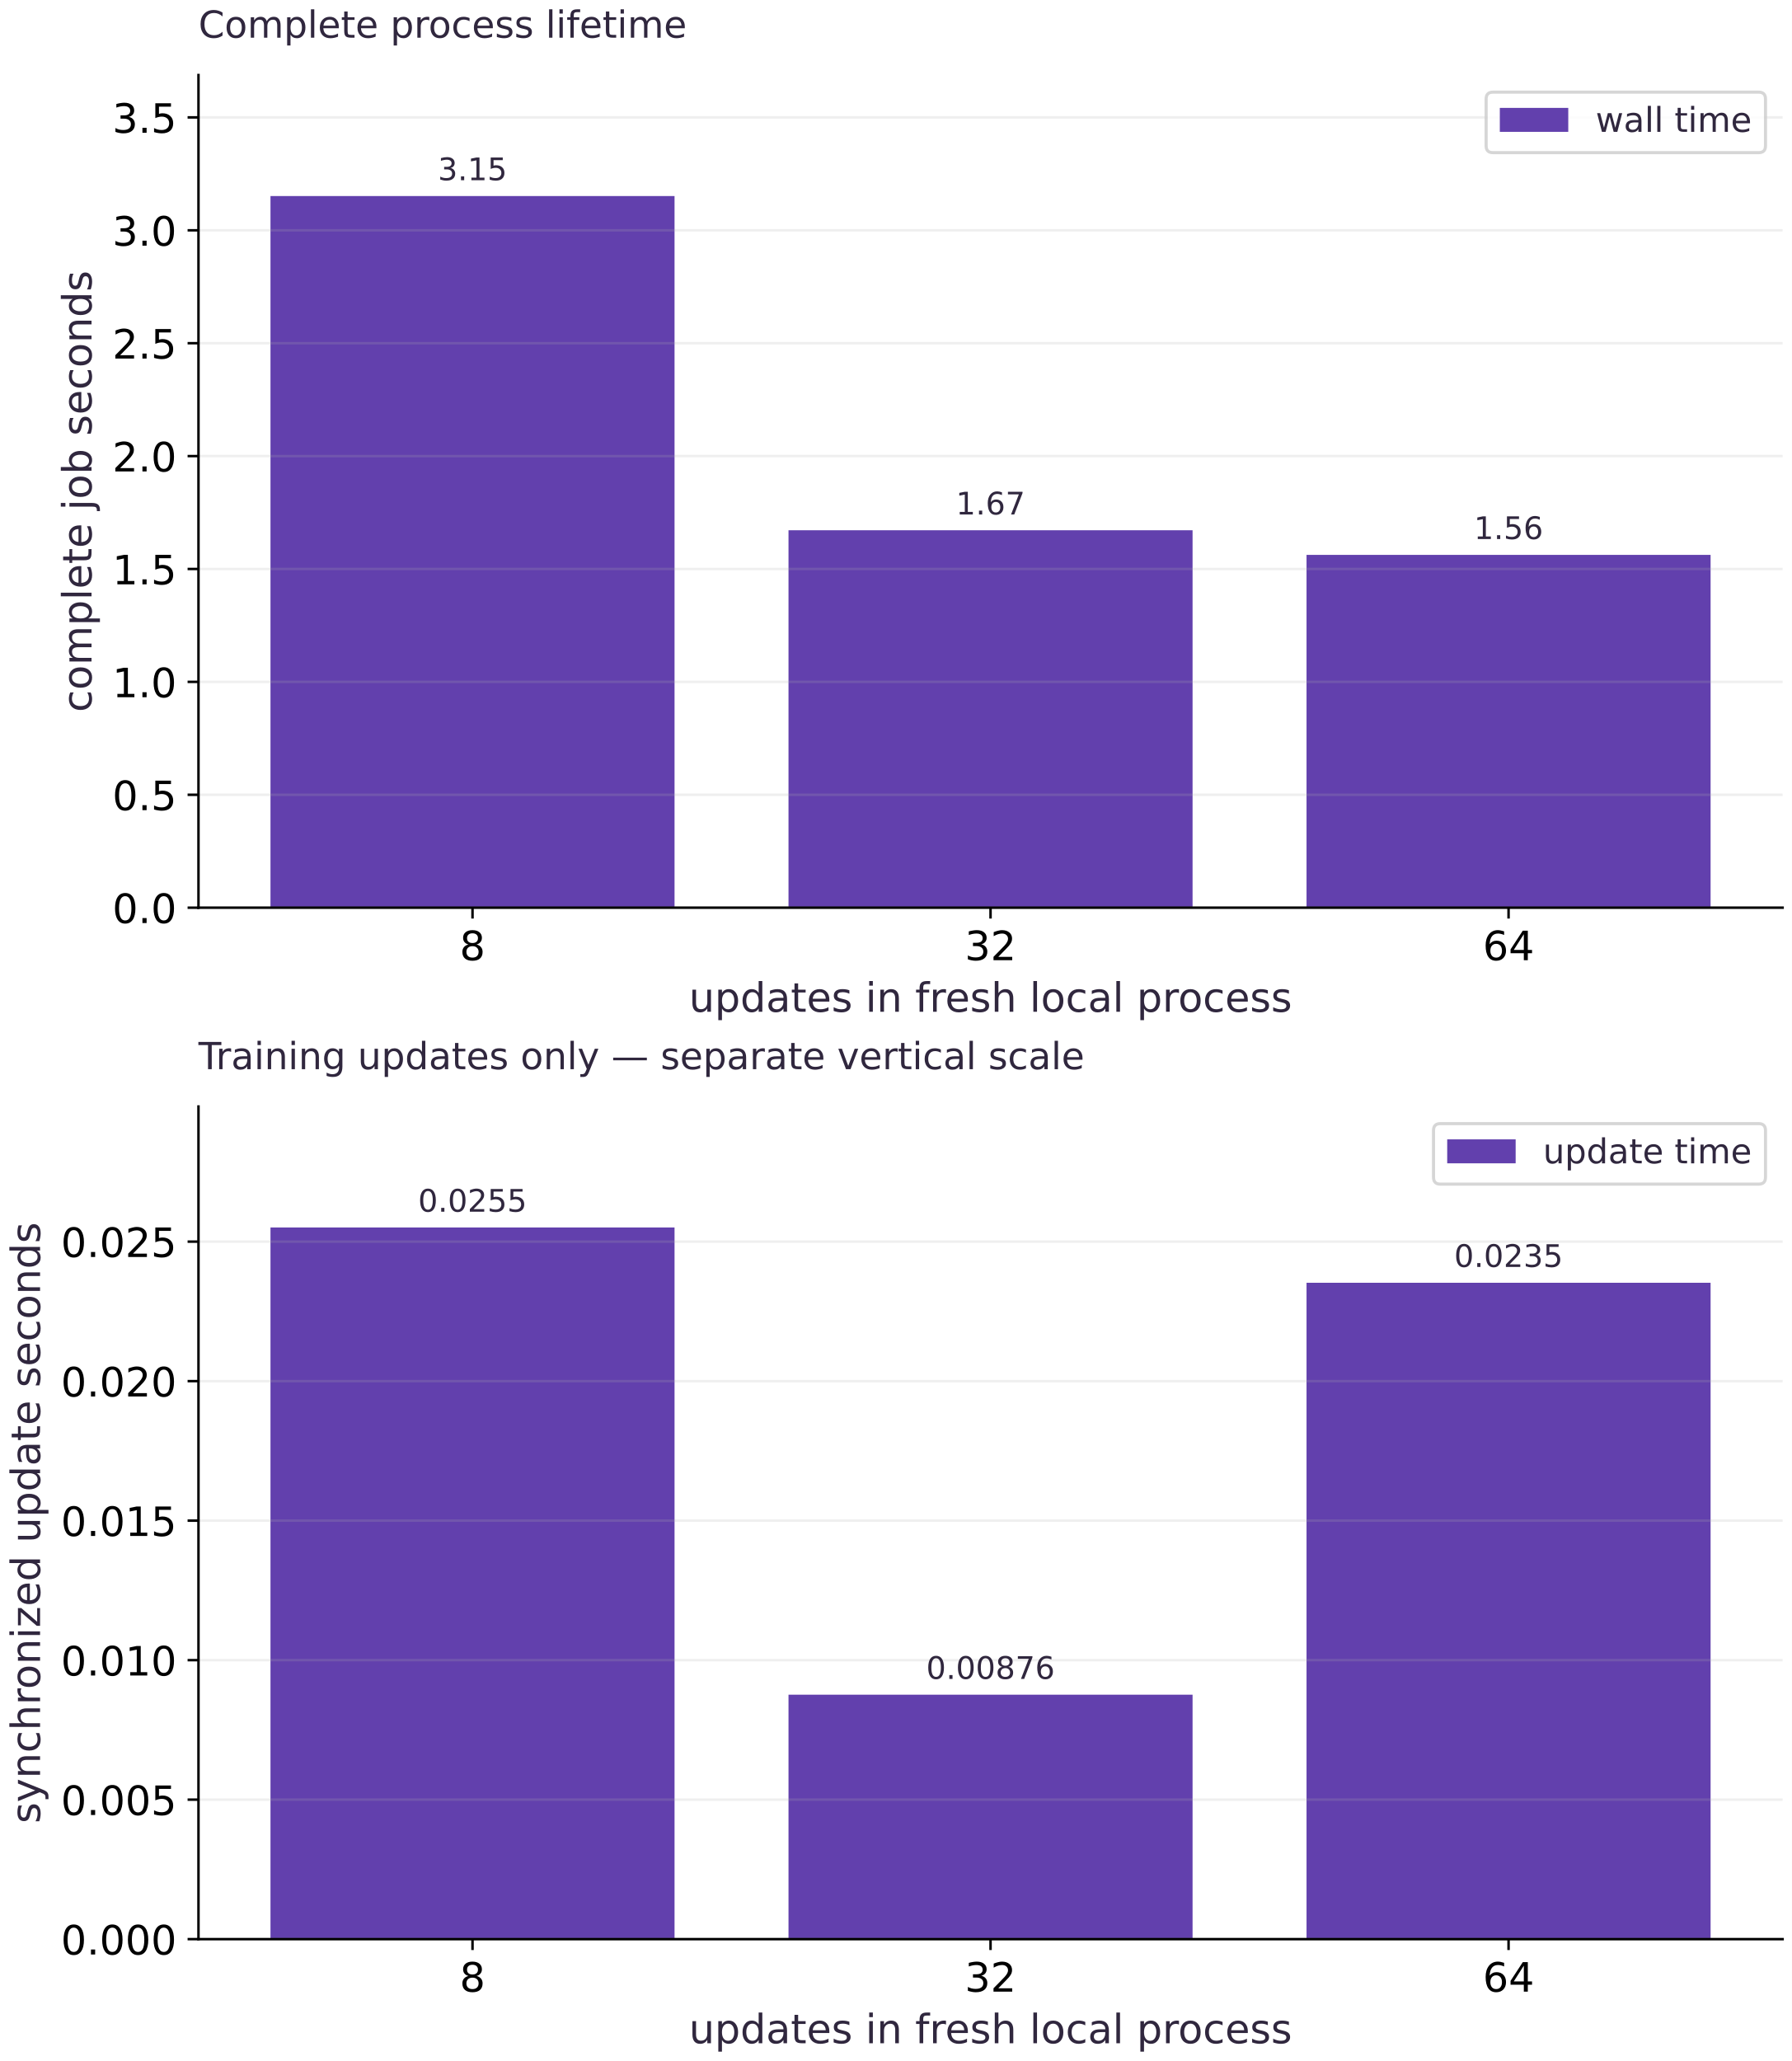
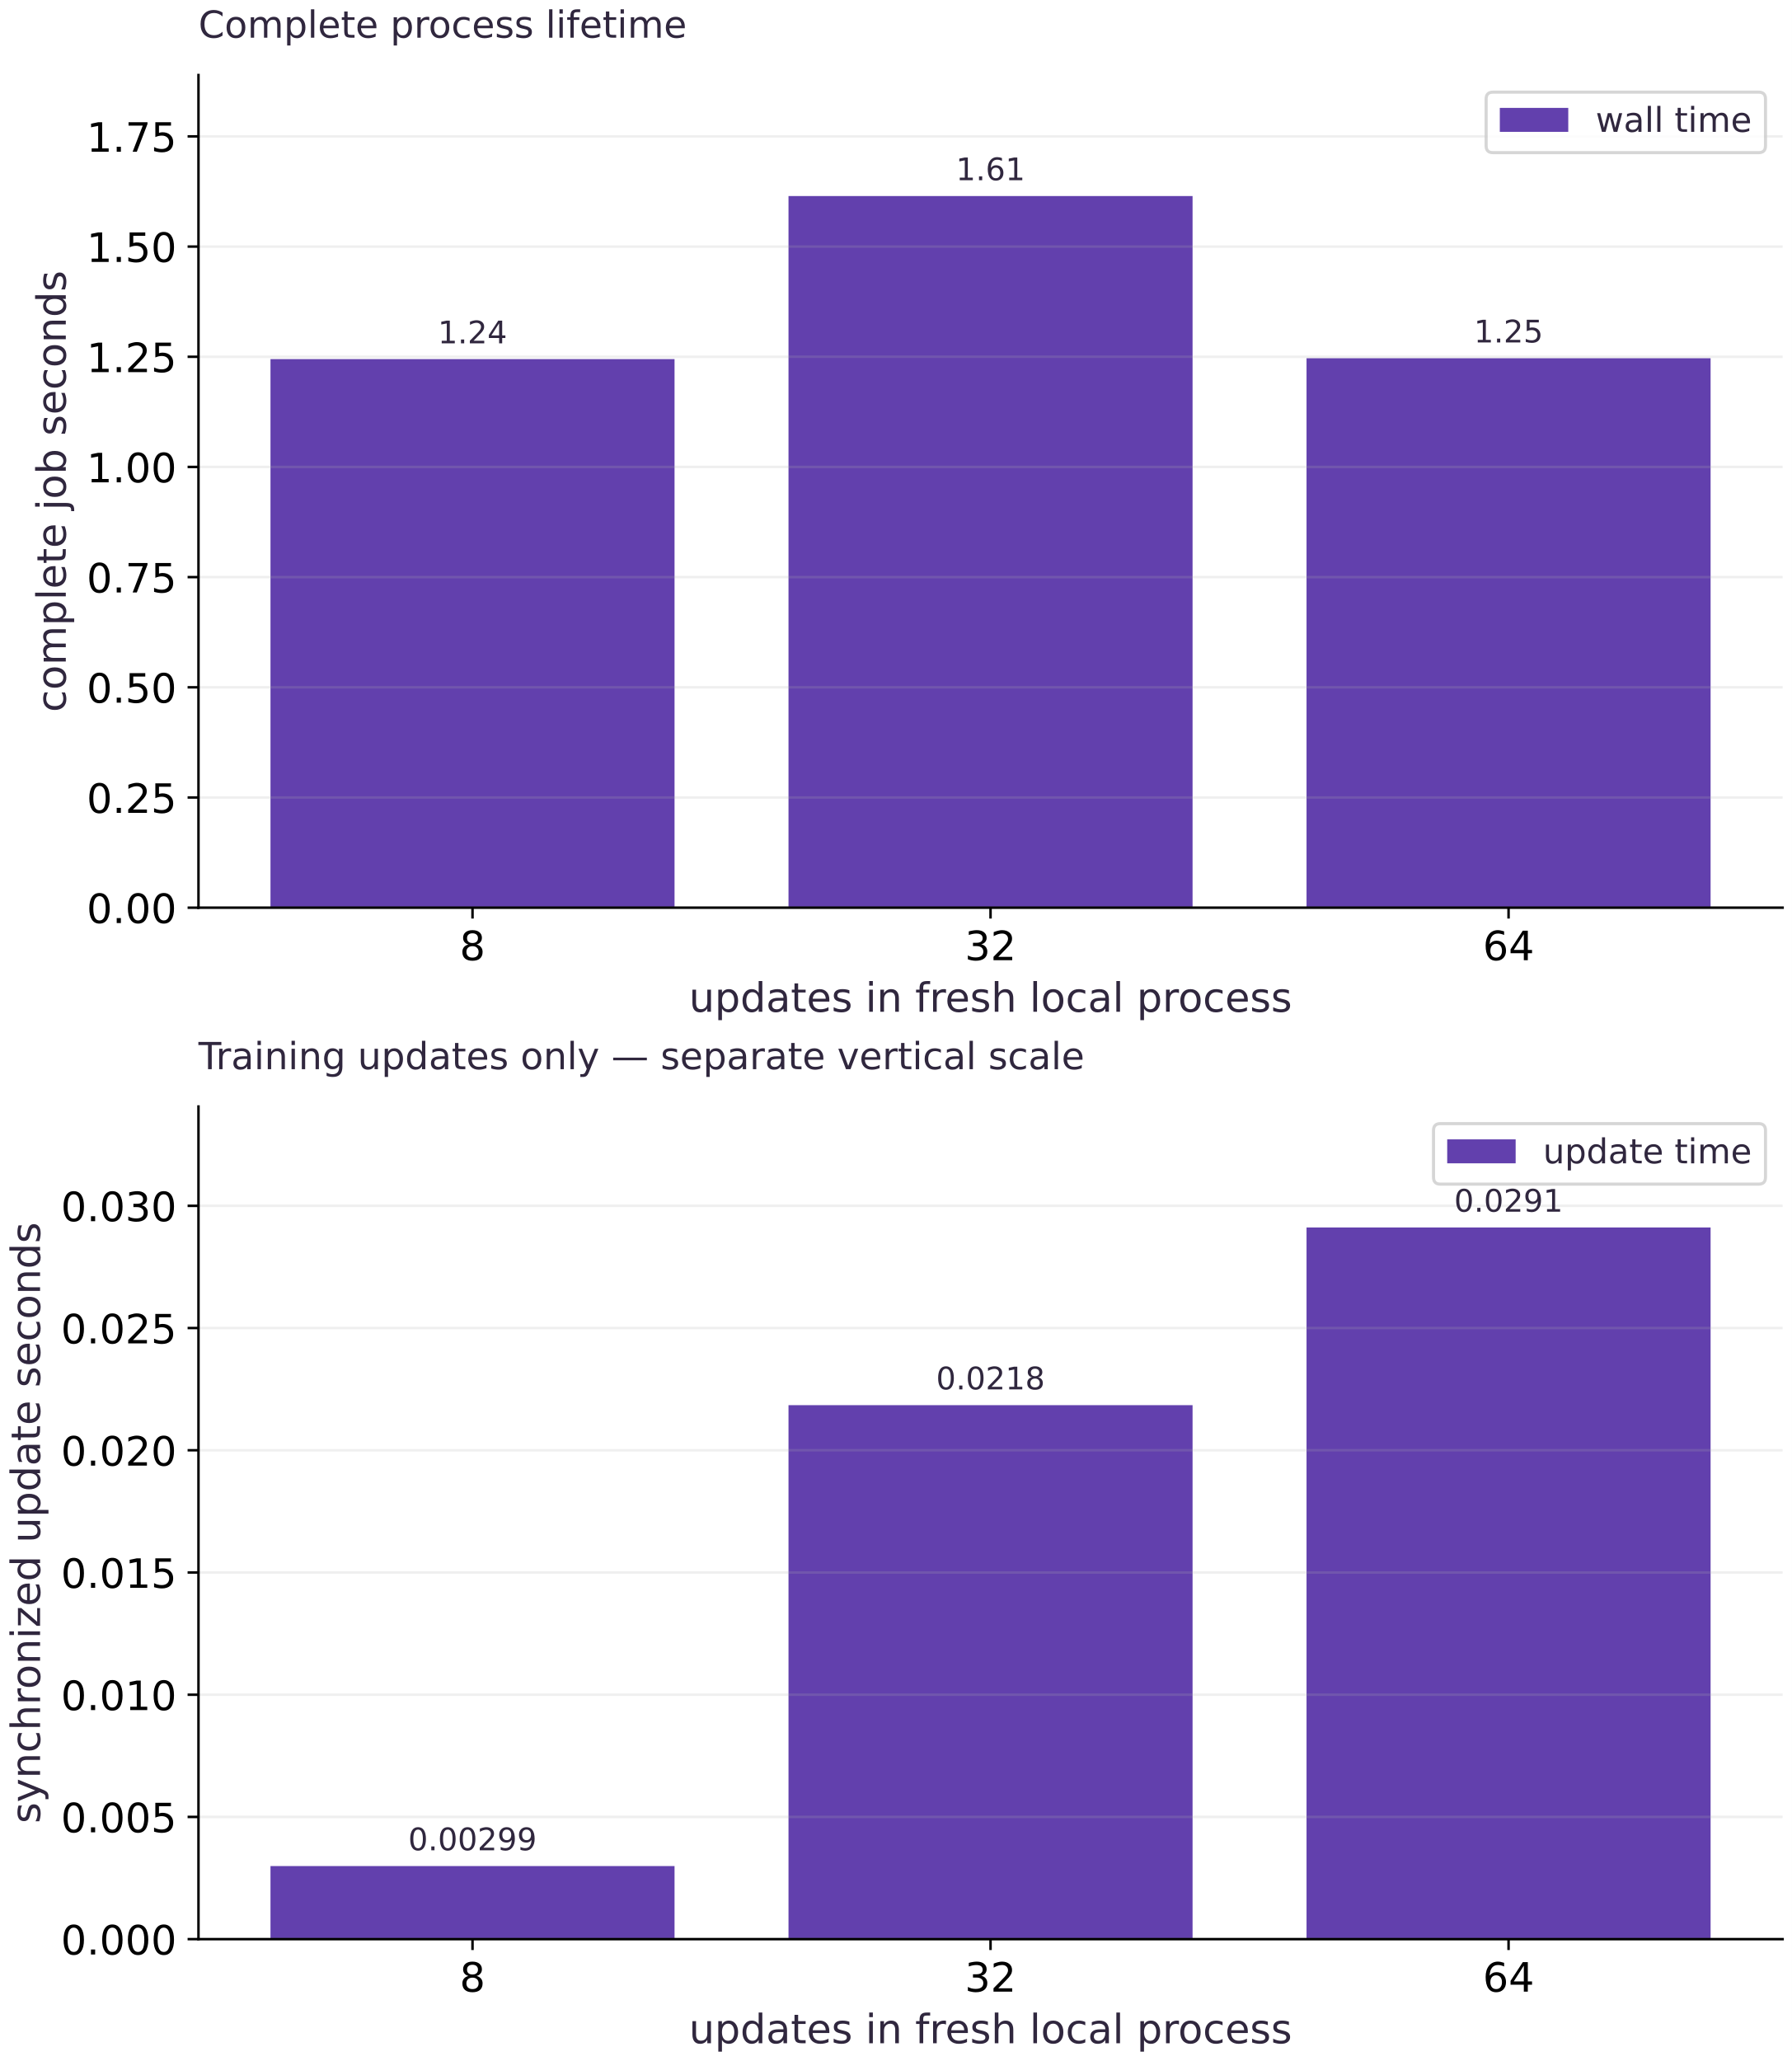
<svg xmlns="http://www.w3.org/2000/svg" xmlns:xlink="http://www.w3.org/1999/xlink" width="576pt" height="662.4pt" viewBox="0 0 576 662.4" version="1.1">
  <defs>
    <style type="text/css">*{stroke-linejoin: round; stroke-linecap: butt}</style>
  </defs>
  <g id="figure_1">
    <g id="patch_1">
      <path d="M 0 662.4 L 576 662.4 L 576 0 L 0 0 z " style="fill: #ffffff" />
    </g>
    <g id="axes_1">
      <g id="patch_2">
        <path d="M 63.798 291.725 L 573 291.725 L 573 24.118 L 63.798 24.118 z " style="fill: #ffffff" />
      </g>
      <g id="patch_3">
-         <path d="M 86.944 291.725 L 216.825 291.725 L 216.825 63.001 L 86.944 63.001 z " clip-path="url(#pa187bc2c53)" style="fill: #6240ad" />
+         <path d="M 86.944 291.725 L 216.825 291.725 L 216.825 115.425 L 86.944 115.425 z " clip-path="url(#pa187bc2c53)" style="fill: #6240ad" />
      </g>
      <g id="patch_4">
-         <path d="M 253.458 291.725 L 383.34 291.725 L 383.34 170.428 L 253.458 170.428 z " clip-path="url(#pa187bc2c53)" style="fill: #6240ad" />
+         <path d="M 253.458 291.725 L 383.34 291.725 L 383.34 63.001 L 253.458 63.001 z " clip-path="url(#pa187bc2c53)" style="fill: #6240ad" />
      </g>
      <g id="patch_5">
-         <path d="M 419.973 291.725 L 549.854 291.725 L 549.854 178.335 L 419.973 178.335 z " clip-path="url(#pa187bc2c53)" style="fill: #6240ad" />
+         <path d="M 419.973 291.725 L 549.854 291.725 L 549.854 115.142 L 419.973 115.142 z " clip-path="url(#pa187bc2c53)" style="fill: #6240ad" />
      </g>
      <g id="matplotlib.axis_1">
        <g id="xtick_1">
          <g id="line2d_1">
            <defs>
              <path id="m625ce0427a" d="M 0 0 L 0 3.5 " style="stroke: #000000; stroke-width: 0.8" />
            </defs>
            <g>
              <use xlink:href="#m625ce0427a" x="151.885" y="291.725" style="stroke: #000000; stroke-width: 0.8" />
            </g>
          </g>
          <g id="text_1">
            <text style="font-size: 13px; font-family: 'DejaVu Sans'; text-anchor: middle" x="151.885" y="308.603" transform="rotate(-0 151.8845 308.6028)">8</text>
          </g>
        </g>
        <g id="xtick_2">
          <g id="line2d_2">
            <g>
              <use xlink:href="#m625ce0427a" x="318.399" y="291.725" style="stroke: #000000; stroke-width: 0.8" />
            </g>
          </g>
          <g id="text_2">
            <text style="font-size: 13px; font-family: 'DejaVu Sans'; text-anchor: middle" x="318.399" y="308.603" transform="rotate(-0 318.3991 308.6028)">32</text>
          </g>
        </g>
        <g id="xtick_3">
          <g id="line2d_3">
            <g>
              <use xlink:href="#m625ce0427a" x="484.914" y="291.725" style="stroke: #000000; stroke-width: 0.8" />
            </g>
          </g>
          <g id="text_3">
            <text style="font-size: 13px; font-family: 'DejaVu Sans'; text-anchor: middle" x="484.914" y="308.603" transform="rotate(-0 484.9136 308.6028)">64</text>
          </g>
        </g>
        <g id="text_4">
          <text style="font-size: 13px; font-family: 'DejaVu Sans'; text-anchor: middle; fill: #30273e" x="318.399" y="325.184" transform="rotate(-0 318.3991 325.1844)">updates in fresh local process</text>
        </g>
      </g>
      <g id="matplotlib.axis_2">
        <g id="ytick_1">
          <g id="line2d_4">
            <path d="M 63.798 291.725 L 573 291.725 " clip-path="url(#pa187bc2c53)" style="fill: none; stroke: #b0b0b0; stroke-opacity: 0.2; stroke-width: 0.8; stroke-linecap: square" />
          </g>
          <g id="line2d_5">
            <defs>
              <path id="m9e8027be67" d="M 0 0 L -3.5 0 " style="stroke: #000000; stroke-width: 0.8" />
            </defs>
            <g>
              <use xlink:href="#m9e8027be67" x="63.798" y="291.725" style="stroke: #000000; stroke-width: 0.8" />
            </g>
          </g>
          <g id="text_5">
-             <text style="font-size: 13px; font-family: 'DejaVu Sans'; text-anchor: end" x="56.798" y="296.664" transform="rotate(-0 56.79836 296.6639)">0.0</text>
+             <text style="font-size: 13px; font-family: 'DejaVu Sans'; text-anchor: end" x="56.798" y="296.664" transform="rotate(-0 56.79836 296.6639)">0.00</text>
          </g>
        </g>
        <g id="ytick_2">
          <g id="line2d_6">
-             <path d="M 63.798 255.44 L 573 255.44 " clip-path="url(#pa187bc2c53)" style="fill: none; stroke: #b0b0b0; stroke-opacity: 0.2; stroke-width: 0.8; stroke-linecap: square" />
+             <path d="M 63.798 256.312 L 573 256.312 " clip-path="url(#pa187bc2c53)" style="fill: none; stroke: #b0b0b0; stroke-opacity: 0.2; stroke-width: 0.8; stroke-linecap: square" />
          </g>
          <g id="line2d_7">
            <g>
-               <use xlink:href="#m9e8027be67" x="63.798" y="255.44" style="stroke: #000000; stroke-width: 0.8" />
+               <use xlink:href="#m9e8027be67" x="63.798" y="256.312" style="stroke: #000000; stroke-width: 0.8" />
            </g>
          </g>
          <g id="text_6">
-             <text style="font-size: 13px; font-family: 'DejaVu Sans'; text-anchor: end" x="56.798" y="260.379" transform="rotate(-0 56.79836 260.3791)">0.5</text>
+             <text style="font-size: 13px; font-family: 'DejaVu Sans'; text-anchor: end" x="56.798" y="261.251" transform="rotate(-0 56.79836 261.2513)">0.25</text>
          </g>
        </g>
        <g id="ytick_3">
          <g id="line2d_8">
-             <path d="M 63.798 219.155 L 573 219.155 " clip-path="url(#pa187bc2c53)" style="fill: none; stroke: #b0b0b0; stroke-opacity: 0.2; stroke-width: 0.8; stroke-linecap: square" />
+             <path d="M 63.798 220.9 L 573 220.9 " clip-path="url(#pa187bc2c53)" style="fill: none; stroke: #b0b0b0; stroke-opacity: 0.2; stroke-width: 0.8; stroke-linecap: square" />
          </g>
          <g id="line2d_9">
            <g>
-               <use xlink:href="#m9e8027be67" x="63.798" y="219.155" style="stroke: #000000; stroke-width: 0.8" />
+               <use xlink:href="#m9e8027be67" x="63.798" y="220.9" style="stroke: #000000; stroke-width: 0.8" />
            </g>
          </g>
          <g id="text_7">
-             <text style="font-size: 13px; font-family: 'DejaVu Sans'; text-anchor: end" x="56.798" y="224.094" transform="rotate(-0 56.79836 224.0944)">1.0</text>
+             <text style="font-size: 13px; font-family: 'DejaVu Sans'; text-anchor: end" x="56.798" y="225.839" transform="rotate(-0 56.79836 225.8387)">0.50</text>
          </g>
        </g>
        <g id="ytick_4">
          <g id="line2d_10">
-             <path d="M 63.798 182.871 L 573 182.871 " clip-path="url(#pa187bc2c53)" style="fill: none; stroke: #b0b0b0; stroke-opacity: 0.2; stroke-width: 0.8; stroke-linecap: square" />
+             <path d="M 63.798 185.487 L 573 185.487 " clip-path="url(#pa187bc2c53)" style="fill: none; stroke: #b0b0b0; stroke-opacity: 0.2; stroke-width: 0.8; stroke-linecap: square" />
          </g>
          <g id="line2d_11">
            <g>
-               <use xlink:href="#m9e8027be67" x="63.798" y="182.871" style="stroke: #000000; stroke-width: 0.8" />
+               <use xlink:href="#m9e8027be67" x="63.798" y="185.487" style="stroke: #000000; stroke-width: 0.8" />
            </g>
          </g>
          <g id="text_8">
-             <text style="font-size: 13px; font-family: 'DejaVu Sans'; text-anchor: end" x="56.798" y="187.81" transform="rotate(-0 56.79836 187.8096)">1.5</text>
+             <text style="font-size: 13px; font-family: 'DejaVu Sans'; text-anchor: end" x="56.798" y="190.426" transform="rotate(-0 56.79836 190.4262)">0.75</text>
          </g>
        </g>
        <g id="ytick_5">
          <g id="line2d_12">
-             <path d="M 63.798 146.586 L 573 146.586 " clip-path="url(#pa187bc2c53)" style="fill: none; stroke: #b0b0b0; stroke-opacity: 0.2; stroke-width: 0.8; stroke-linecap: square" />
+             <path d="M 63.798 150.075 L 573 150.075 " clip-path="url(#pa187bc2c53)" style="fill: none; stroke: #b0b0b0; stroke-opacity: 0.2; stroke-width: 0.8; stroke-linecap: square" />
          </g>
          <g id="line2d_13">
            <g>
-               <use xlink:href="#m9e8027be67" x="63.798" y="146.586" style="stroke: #000000; stroke-width: 0.8" />
+               <use xlink:href="#m9e8027be67" x="63.798" y="150.075" style="stroke: #000000; stroke-width: 0.8" />
            </g>
          </g>
          <g id="text_9">
-             <text style="font-size: 13px; font-family: 'DejaVu Sans'; text-anchor: end" x="56.798" y="151.525" transform="rotate(-0 56.79836 151.5248)">2.0</text>
+             <text style="font-size: 13px; font-family: 'DejaVu Sans'; text-anchor: end" x="56.798" y="155.014" transform="rotate(-0 56.79836 155.0136)">1.00</text>
          </g>
        </g>
        <g id="ytick_6">
          <g id="line2d_14">
-             <path d="M 63.798 110.301 L 573 110.301 " clip-path="url(#pa187bc2c53)" style="fill: none; stroke: #b0b0b0; stroke-opacity: 0.2; stroke-width: 0.8; stroke-linecap: square" />
+             <path d="M 63.798 114.662 L 573 114.662 " clip-path="url(#pa187bc2c53)" style="fill: none; stroke: #b0b0b0; stroke-opacity: 0.2; stroke-width: 0.8; stroke-linecap: square" />
          </g>
          <g id="line2d_15">
            <g>
-               <use xlink:href="#m9e8027be67" x="63.798" y="110.301" style="stroke: #000000; stroke-width: 0.8" />
+               <use xlink:href="#m9e8027be67" x="63.798" y="114.662" style="stroke: #000000; stroke-width: 0.8" />
            </g>
          </g>
          <g id="text_10">
-             <text style="font-size: 13px; font-family: 'DejaVu Sans'; text-anchor: end" x="56.798" y="115.24" transform="rotate(-0 56.79836 115.2401)">2.5</text>
+             <text style="font-size: 13px; font-family: 'DejaVu Sans'; text-anchor: end" x="56.798" y="119.601" transform="rotate(-0 56.79836 119.601)">1.25</text>
          </g>
        </g>
        <g id="ytick_7">
          <g id="line2d_16">
-             <path d="M 63.798 74.016 L 573 74.016 " clip-path="url(#pa187bc2c53)" style="fill: none; stroke: #b0b0b0; stroke-opacity: 0.2; stroke-width: 0.8; stroke-linecap: square" />
+             <path d="M 63.798 79.249 L 573 79.249 " clip-path="url(#pa187bc2c53)" style="fill: none; stroke: #b0b0b0; stroke-opacity: 0.2; stroke-width: 0.8; stroke-linecap: square" />
          </g>
          <g id="line2d_17">
            <g>
-               <use xlink:href="#m9e8027be67" x="63.798" y="74.016" style="stroke: #000000; stroke-width: 0.8" />
+               <use xlink:href="#m9e8027be67" x="63.798" y="79.249" style="stroke: #000000; stroke-width: 0.8" />
            </g>
          </g>
          <g id="text_11">
-             <text style="font-size: 13px; font-family: 'DejaVu Sans'; text-anchor: end" x="56.798" y="78.955" transform="rotate(-0 56.79836 78.95534)">3.0</text>
+             <text style="font-size: 13px; font-family: 'DejaVu Sans'; text-anchor: end" x="56.798" y="84.188" transform="rotate(-0 56.79836 84.18845)">1.50</text>
          </g>
        </g>
        <g id="ytick_8">
          <g id="line2d_18">
-             <path d="M 63.798 37.732 L 573 37.732 " clip-path="url(#pa187bc2c53)" style="fill: none; stroke: #b0b0b0; stroke-opacity: 0.2; stroke-width: 0.8; stroke-linecap: square" />
+             <path d="M 63.798 43.837 L 573 43.837 " clip-path="url(#pa187bc2c53)" style="fill: none; stroke: #b0b0b0; stroke-opacity: 0.2; stroke-width: 0.8; stroke-linecap: square" />
          </g>
          <g id="line2d_19">
            <g>
-               <use xlink:href="#m9e8027be67" x="63.798" y="37.732" style="stroke: #000000; stroke-width: 0.8" />
+               <use xlink:href="#m9e8027be67" x="63.798" y="43.837" style="stroke: #000000; stroke-width: 0.8" />
            </g>
          </g>
          <g id="text_12">
-             <text style="font-size: 13px; font-family: 'DejaVu Sans'; text-anchor: end" x="56.798" y="42.671" transform="rotate(-0 56.79836 42.67059)">3.5</text>
+             <text style="font-size: 13px; font-family: 'DejaVu Sans'; text-anchor: end" x="56.798" y="48.776" transform="rotate(-0 56.79836 48.77589)">1.75</text>
          </g>
        </g>
        <g id="text_13">
-           <text style="font-size: 13px; font-family: 'DejaVu Sans'; text-anchor: middle; fill: #30273e" x="29.421" y="157.922" transform="rotate(-90 29.42071 157.9216)">complete job seconds</text>
+           <text style="font-size: 13px; font-family: 'DejaVu Sans'; text-anchor: middle; fill: #30273e" x="21.149" y="157.922" transform="rotate(-90 21.14946 157.9216)">complete job seconds</text>
        </g>
      </g>
      <g id="patch_6">
        <path d="M 63.798 291.725 L 63.798 24.118 " style="fill: none; stroke: #000000; stroke-width: 0.8; stroke-linejoin: miter; stroke-linecap: square" />
      </g>
      <g id="patch_7">
        <path d="M 63.798 291.725 L 573 291.725 " style="fill: none; stroke: #000000; stroke-width: 0.8; stroke-linejoin: miter; stroke-linecap: square" />
      </g>
      <g id="text_14">
-         <text style="font-size: 10px; font-family: 'DejaVu Sans'; text-anchor: middle; fill: #30273e" x="151.885" y="57.922" transform="rotate(-0 151.8845 57.92168)">3.15</text>
+         <text style="font-size: 10px; font-family: 'DejaVu Sans'; text-anchor: middle; fill: #30273e" x="151.885" y="110.345" transform="rotate(-0 151.8845 110.3452)">1.24</text>
      </g>
      <g id="text_15">
-         <text style="font-size: 10px; font-family: 'DejaVu Sans'; text-anchor: middle; fill: #30273e" x="318.399" y="165.349" transform="rotate(-0 318.3991 165.3488)">1.67</text>
+         <text style="font-size: 10px; font-family: 'DejaVu Sans'; text-anchor: middle; fill: #30273e" x="318.399" y="57.922" transform="rotate(-0 318.3991 57.92168)">1.61</text>
      </g>
      <g id="text_16">
-         <text style="font-size: 10px; font-family: 'DejaVu Sans'; text-anchor: middle; fill: #30273e" x="484.914" y="173.256" transform="rotate(-0 484.9136 173.2556)">1.56</text>
+         <text style="font-size: 10px; font-family: 'DejaVu Sans'; text-anchor: middle; fill: #30273e" x="484.914" y="110.062" transform="rotate(-0 484.9136 110.062)">1.25</text>
      </g>
      <g id="text_17">
        <text style="font-size: 12px; font-family: 'DejaVu Sans'; text-anchor: start; fill: #30273e" x="63.798" y="12.118" transform="rotate(-0 63.79836 12.11837)">Complete process lifetime</text>
      </g>
      <g id="legend_1">
        <g id="patch_8">
          <path d="M 479.904 49.064 L 565.3 49.064 Q 567.5 49.064 567.5 46.864 L 567.5 31.818 Q 567.5 29.618 565.3 29.618 L 479.904 29.618 Q 477.704 29.618 477.704 31.818 L 477.704 46.864 Q 477.704 49.064 479.904 49.064 z " style="fill: #ffffff; opacity: 0.8; stroke: #cccccc; stroke-linejoin: miter" />
        </g>
        <g id="patch_9">
          <path d="M 482.104 42.377 L 504.104 42.377 L 504.104 34.677 L 482.104 34.677 z " style="fill: #6240ad" />
        </g>
        <g id="text_18">
          <text style="font-size: 11px; font-family: 'DejaVu Sans'; text-anchor: start; fill: #30273e" x="512.904" y="42.377" transform="rotate(-0 512.9037 42.37665)">wall time</text>
        </g>
      </g>
    </g>
    <g id="axes_2">
      <g id="patch_10">
        <path d="M 63.798 623.237 L 573 623.237 L 573 355.63 L 63.798 355.63 z " style="fill: #ffffff" />
      </g>
      <g id="patch_11">
-         <path d="M 86.944 623.237 L 216.825 623.237 L 216.825 394.513 L 86.944 394.513 z " clip-path="url(#p6809eae3be)" style="fill: #6240ad" />
+         <path d="M 86.944 623.237 L 216.825 623.237 L 216.825 599.749 L 86.944 599.749 z " clip-path="url(#p6809eae3be)" style="fill: #6240ad" />
      </g>
      <g id="patch_12">
-         <path d="M 253.458 623.237 L 383.34 623.237 L 383.34 544.673 L 253.458 544.673 z " clip-path="url(#p6809eae3be)" style="fill: #6240ad" />
+         <path d="M 253.458 623.237 L 383.34 623.237 L 383.34 451.621 L 253.458 451.621 z " clip-path="url(#p6809eae3be)" style="fill: #6240ad" />
      </g>
      <g id="patch_13">
-         <path d="M 419.973 623.237 L 549.854 623.237 L 549.854 412.274 L 419.973 412.274 z " clip-path="url(#p6809eae3be)" style="fill: #6240ad" />
+         <path d="M 419.973 623.237 L 549.854 623.237 L 549.854 394.513 L 419.973 394.513 z " clip-path="url(#p6809eae3be)" style="fill: #6240ad" />
      </g>
      <g id="matplotlib.axis_3">
        <g id="xtick_4">
          <g id="line2d_20">
            <g>
              <use xlink:href="#m625ce0427a" x="151.885" y="623.237" style="stroke: #000000; stroke-width: 0.8" />
            </g>
          </g>
          <g id="text_19">
            <text style="font-size: 13px; font-family: 'DejaVu Sans'; text-anchor: middle" x="151.885" y="640.115" transform="rotate(-0 151.8845 640.1146)">8</text>
          </g>
        </g>
        <g id="xtick_5">
          <g id="line2d_21">
            <g>
              <use xlink:href="#m625ce0427a" x="318.399" y="623.237" style="stroke: #000000; stroke-width: 0.8" />
            </g>
          </g>
          <g id="text_20">
            <text style="font-size: 13px; font-family: 'DejaVu Sans'; text-anchor: middle" x="318.399" y="640.115" transform="rotate(-0 318.3991 640.1146)">32</text>
          </g>
        </g>
        <g id="xtick_6">
          <g id="line2d_22">
            <g>
              <use xlink:href="#m625ce0427a" x="484.914" y="623.237" style="stroke: #000000; stroke-width: 0.8" />
            </g>
          </g>
          <g id="text_21">
            <text style="font-size: 13px; font-family: 'DejaVu Sans'; text-anchor: middle" x="484.914" y="640.115" transform="rotate(-0 484.9136 640.1146)">64</text>
          </g>
        </g>
        <g id="text_22">
          <text style="font-size: 13px; font-family: 'DejaVu Sans'; text-anchor: middle; fill: #30273e" x="318.399" y="656.696" transform="rotate(-0 318.3991 656.6962)">updates in fresh local process</text>
        </g>
      </g>
      <g id="matplotlib.axis_4">
        <g id="ytick_9">
          <g id="line2d_23">
            <path d="M 63.798 623.237 L 573 623.237 " clip-path="url(#p6809eae3be)" style="fill: none; stroke: #b0b0b0; stroke-opacity: 0.2; stroke-width: 0.8; stroke-linecap: square" />
          </g>
          <g id="line2d_24">
            <g>
              <use xlink:href="#m9e8027be67" x="63.798" y="623.237" style="stroke: #000000; stroke-width: 0.8" />
            </g>
          </g>
          <g id="text_23">
            <text style="font-size: 13px; font-family: 'DejaVu Sans'; text-anchor: end" x="56.798" y="628.176" transform="rotate(-0 56.79836 628.1756)">0.000</text>
          </g>
        </g>
        <g id="ytick_10">
          <g id="line2d_25">
-             <path d="M 63.798 578.4 L 573 578.4 " clip-path="url(#p6809eae3be)" style="fill: none; stroke: #b0b0b0; stroke-opacity: 0.2; stroke-width: 0.8; stroke-linecap: square" />
+             <path d="M 63.798 583.955 L 573 583.955 " clip-path="url(#p6809eae3be)" style="fill: none; stroke: #b0b0b0; stroke-opacity: 0.2; stroke-width: 0.8; stroke-linecap: square" />
          </g>
          <g id="line2d_26">
            <g>
-               <use xlink:href="#m9e8027be67" x="63.798" y="578.4" style="stroke: #000000; stroke-width: 0.8" />
+               <use xlink:href="#m9e8027be67" x="63.798" y="583.955" style="stroke: #000000; stroke-width: 0.8" />
            </g>
          </g>
          <g id="text_24">
-             <text style="font-size: 13px; font-family: 'DejaVu Sans'; text-anchor: end" x="56.798" y="583.339" transform="rotate(-0 56.79836 583.3392)">0.005</text>
+             <text style="font-size: 13px; font-family: 'DejaVu Sans'; text-anchor: end" x="56.798" y="588.894" transform="rotate(-0 56.79836 588.8944)">0.005</text>
          </g>
        </g>
        <g id="ytick_11">
          <g id="line2d_27">
-             <path d="M 63.798 533.564 L 573 533.564 " clip-path="url(#p6809eae3be)" style="fill: none; stroke: #b0b0b0; stroke-opacity: 0.2; stroke-width: 0.8; stroke-linecap: square" />
+             <path d="M 63.798 544.674 L 573 544.674 " clip-path="url(#p6809eae3be)" style="fill: none; stroke: #b0b0b0; stroke-opacity: 0.2; stroke-width: 0.8; stroke-linecap: square" />
          </g>
          <g id="line2d_28">
            <g>
-               <use xlink:href="#m9e8027be67" x="63.798" y="533.564" style="stroke: #000000; stroke-width: 0.8" />
+               <use xlink:href="#m9e8027be67" x="63.798" y="544.674" style="stroke: #000000; stroke-width: 0.8" />
            </g>
          </g>
          <g id="text_25">
-             <text style="font-size: 13px; font-family: 'DejaVu Sans'; text-anchor: end" x="56.798" y="538.503" transform="rotate(-0 56.79836 538.5028)">0.010</text>
+             <text style="font-size: 13px; font-family: 'DejaVu Sans'; text-anchor: end" x="56.798" y="549.613" transform="rotate(-0 56.79836 549.6131)">0.010</text>
          </g>
        </g>
        <g id="ytick_12">
          <g id="line2d_29">
-             <path d="M 63.798 488.727 L 573 488.727 " clip-path="url(#p6809eae3be)" style="fill: none; stroke: #b0b0b0; stroke-opacity: 0.2; stroke-width: 0.8; stroke-linecap: square" />
+             <path d="M 63.798 505.393 L 573 505.393 " clip-path="url(#p6809eae3be)" style="fill: none; stroke: #b0b0b0; stroke-opacity: 0.2; stroke-width: 0.8; stroke-linecap: square" />
          </g>
          <g id="line2d_30">
            <g>
-               <use xlink:href="#m9e8027be67" x="63.798" y="488.727" style="stroke: #000000; stroke-width: 0.8" />
+               <use xlink:href="#m9e8027be67" x="63.798" y="505.393" style="stroke: #000000; stroke-width: 0.8" />
            </g>
          </g>
          <g id="text_26">
-             <text style="font-size: 13px; font-family: 'DejaVu Sans'; text-anchor: end" x="56.798" y="493.666" transform="rotate(-0 56.79836 493.6664)">0.015</text>
+             <text style="font-size: 13px; font-family: 'DejaVu Sans'; text-anchor: end" x="56.798" y="510.332" transform="rotate(-0 56.79836 510.3319)">0.015</text>
          </g>
        </g>
        <g id="ytick_13">
          <g id="line2d_31">
-             <path d="M 63.798 443.891 L 573 443.891 " clip-path="url(#p6809eae3be)" style="fill: none; stroke: #b0b0b0; stroke-opacity: 0.2; stroke-width: 0.8; stroke-linecap: square" />
+             <path d="M 63.798 466.112 L 573 466.112 " clip-path="url(#p6809eae3be)" style="fill: none; stroke: #b0b0b0; stroke-opacity: 0.2; stroke-width: 0.8; stroke-linecap: square" />
          </g>
          <g id="line2d_32">
            <g>
-               <use xlink:href="#m9e8027be67" x="63.798" y="443.891" style="stroke: #000000; stroke-width: 0.8" />
+               <use xlink:href="#m9e8027be67" x="63.798" y="466.112" style="stroke: #000000; stroke-width: 0.8" />
            </g>
          </g>
          <g id="text_27">
-             <text style="font-size: 13px; font-family: 'DejaVu Sans'; text-anchor: end" x="56.798" y="448.83" transform="rotate(-0 56.79836 448.8301)">0.020</text>
+             <text style="font-size: 13px; font-family: 'DejaVu Sans'; text-anchor: end" x="56.798" y="471.051" transform="rotate(-0 56.79836 471.0507)">0.020</text>
          </g>
        </g>
        <g id="ytick_14">
          <g id="line2d_33">
-             <path d="M 63.798 399.055 L 573 399.055 " clip-path="url(#p6809eae3be)" style="fill: none; stroke: #b0b0b0; stroke-opacity: 0.2; stroke-width: 0.8; stroke-linecap: square" />
+             <path d="M 63.798 426.83 L 573 426.83 " clip-path="url(#p6809eae3be)" style="fill: none; stroke: #b0b0b0; stroke-opacity: 0.2; stroke-width: 0.8; stroke-linecap: square" />
          </g>
          <g id="line2d_34">
            <g>
-               <use xlink:href="#m9e8027be67" x="63.798" y="399.055" style="stroke: #000000; stroke-width: 0.8" />
+               <use xlink:href="#m9e8027be67" x="63.798" y="426.83" style="stroke: #000000; stroke-width: 0.8" />
            </g>
          </g>
          <g id="text_28">
-             <text style="font-size: 13px; font-family: 'DejaVu Sans'; text-anchor: end" x="56.798" y="403.994" transform="rotate(-0 56.79836 403.9937)">0.025</text>
-           </g>
-         </g>
-         <g id="text_29">
+             <text style="font-size: 13px; font-family: 'DejaVu Sans'; text-anchor: end" x="56.798" y="431.769" transform="rotate(-0 56.79836 431.7694)">0.025</text>
+           </g>
+         </g>
+         <g id="ytick_15">
+           <g id="line2d_35">
+             <path d="M 63.798 387.549 L 573 387.549 " clip-path="url(#p6809eae3be)" style="fill: none; stroke: #b0b0b0; stroke-opacity: 0.2; stroke-width: 0.8; stroke-linecap: square" />
+           </g>
+           <g id="line2d_36">
+             <g>
+               <use xlink:href="#m9e8027be67" x="63.798" y="387.549" style="stroke: #000000; stroke-width: 0.8" />
+             </g>
+           </g>
+           <g id="text_29">
+             <text style="font-size: 13px; font-family: 'DejaVu Sans'; text-anchor: end" x="56.798" y="392.488" transform="rotate(-0 56.79836 392.4882)">0.030</text>
+           </g>
+         </g>
+         <g id="text_30">
          <text style="font-size: 13px; font-family: 'DejaVu Sans'; text-anchor: middle; fill: #30273e" x="12.878" y="489.433" transform="rotate(-90 12.87821 489.4334)">synchronized update seconds</text>
        </g>
      </g>
      <g id="patch_14">
        <path d="M 63.798 623.237 L 63.798 355.63 " style="fill: none; stroke: #000000; stroke-width: 0.8; stroke-linejoin: miter; stroke-linecap: square" />
      </g>
      <g id="patch_15">
        <path d="M 63.798 623.237 L 573 623.237 " style="fill: none; stroke: #000000; stroke-width: 0.8; stroke-linejoin: miter; stroke-linecap: square" />
      </g>
-       <g id="text_30">
-         <text style="font-size: 10px; font-family: 'DejaVu Sans'; text-anchor: middle; fill: #30273e" x="151.885" y="389.433" transform="rotate(-0 151.8845 389.4334)">0.0255</text>
-       </g>
      <g id="text_31">
-         <text style="font-size: 10px; font-family: 'DejaVu Sans'; text-anchor: middle; fill: #30273e" x="318.399" y="539.593" transform="rotate(-0 318.3991 539.5935)">0.00876</text>
+         <text style="font-size: 10px; font-family: 'DejaVu Sans'; text-anchor: middle; fill: #30273e" x="151.885" y="594.67" transform="rotate(-0 151.8845 594.6697)">0.00299</text>
      </g>
      <g id="text_32">
-         <text style="font-size: 10px; font-family: 'DejaVu Sans'; text-anchor: middle; fill: #30273e" x="484.914" y="407.194" transform="rotate(-0 484.9136 407.1939)">0.0235</text>
+         <text style="font-size: 10px; font-family: 'DejaVu Sans'; text-anchor: middle; fill: #30273e" x="318.399" y="446.541" transform="rotate(-0 318.3991 446.5408)">0.0218</text>
      </g>
      <g id="text_33">
+         <text style="font-size: 10px; font-family: 'DejaVu Sans'; text-anchor: middle; fill: #30273e" x="484.914" y="389.433" transform="rotate(-0 484.9136 389.4334)">0.0291</text>
+       </g>
+       <g id="text_34">
        <text style="font-size: 12px; font-family: 'DejaVu Sans'; text-anchor: start; fill: #30273e" x="63.798" y="343.63" transform="rotate(-0 63.79836 343.6301)">Training updates only — separate vertical scale</text>
      </g>
      <g id="legend_2">
        <g id="patch_16">
          <path d="M 462.993 380.576 L 565.3 380.576 Q 567.5 380.576 567.5 378.376 L 567.5 363.33 Q 567.5 361.13 565.3 361.13 L 462.993 361.13 Q 460.793 361.13 460.793 363.33 L 460.793 378.376 Q 460.793 380.576 462.993 380.576 z " style="fill: #ffffff; opacity: 0.8; stroke: #cccccc; stroke-linejoin: miter" />
        </g>
        <g id="patch_17">
          <path d="M 465.193 373.888 L 487.193 373.888 L 487.193 366.188 L 465.193 366.188 z " style="fill: #6240ad" />
        </g>
-         <g id="text_34">
+         <g id="text_35">
          <text style="font-size: 11px; font-family: 'DejaVu Sans'; text-anchor: start; fill: #30273e" x="495.993" y="373.888" transform="rotate(-0 495.9929 373.8884)">update time</text>
        </g>
      </g>
    </g>
  </g>
  <defs>
    <clipPath id="pa187bc2c53">
      <rect x="63.798" y="24.118" width="509.201" height="267.607" />
    </clipPath>
    <clipPath id="p6809eae3be">
      <rect x="63.798" y="355.63" width="509.201" height="267.607" />
    </clipPath>
  </defs>
</svg>
